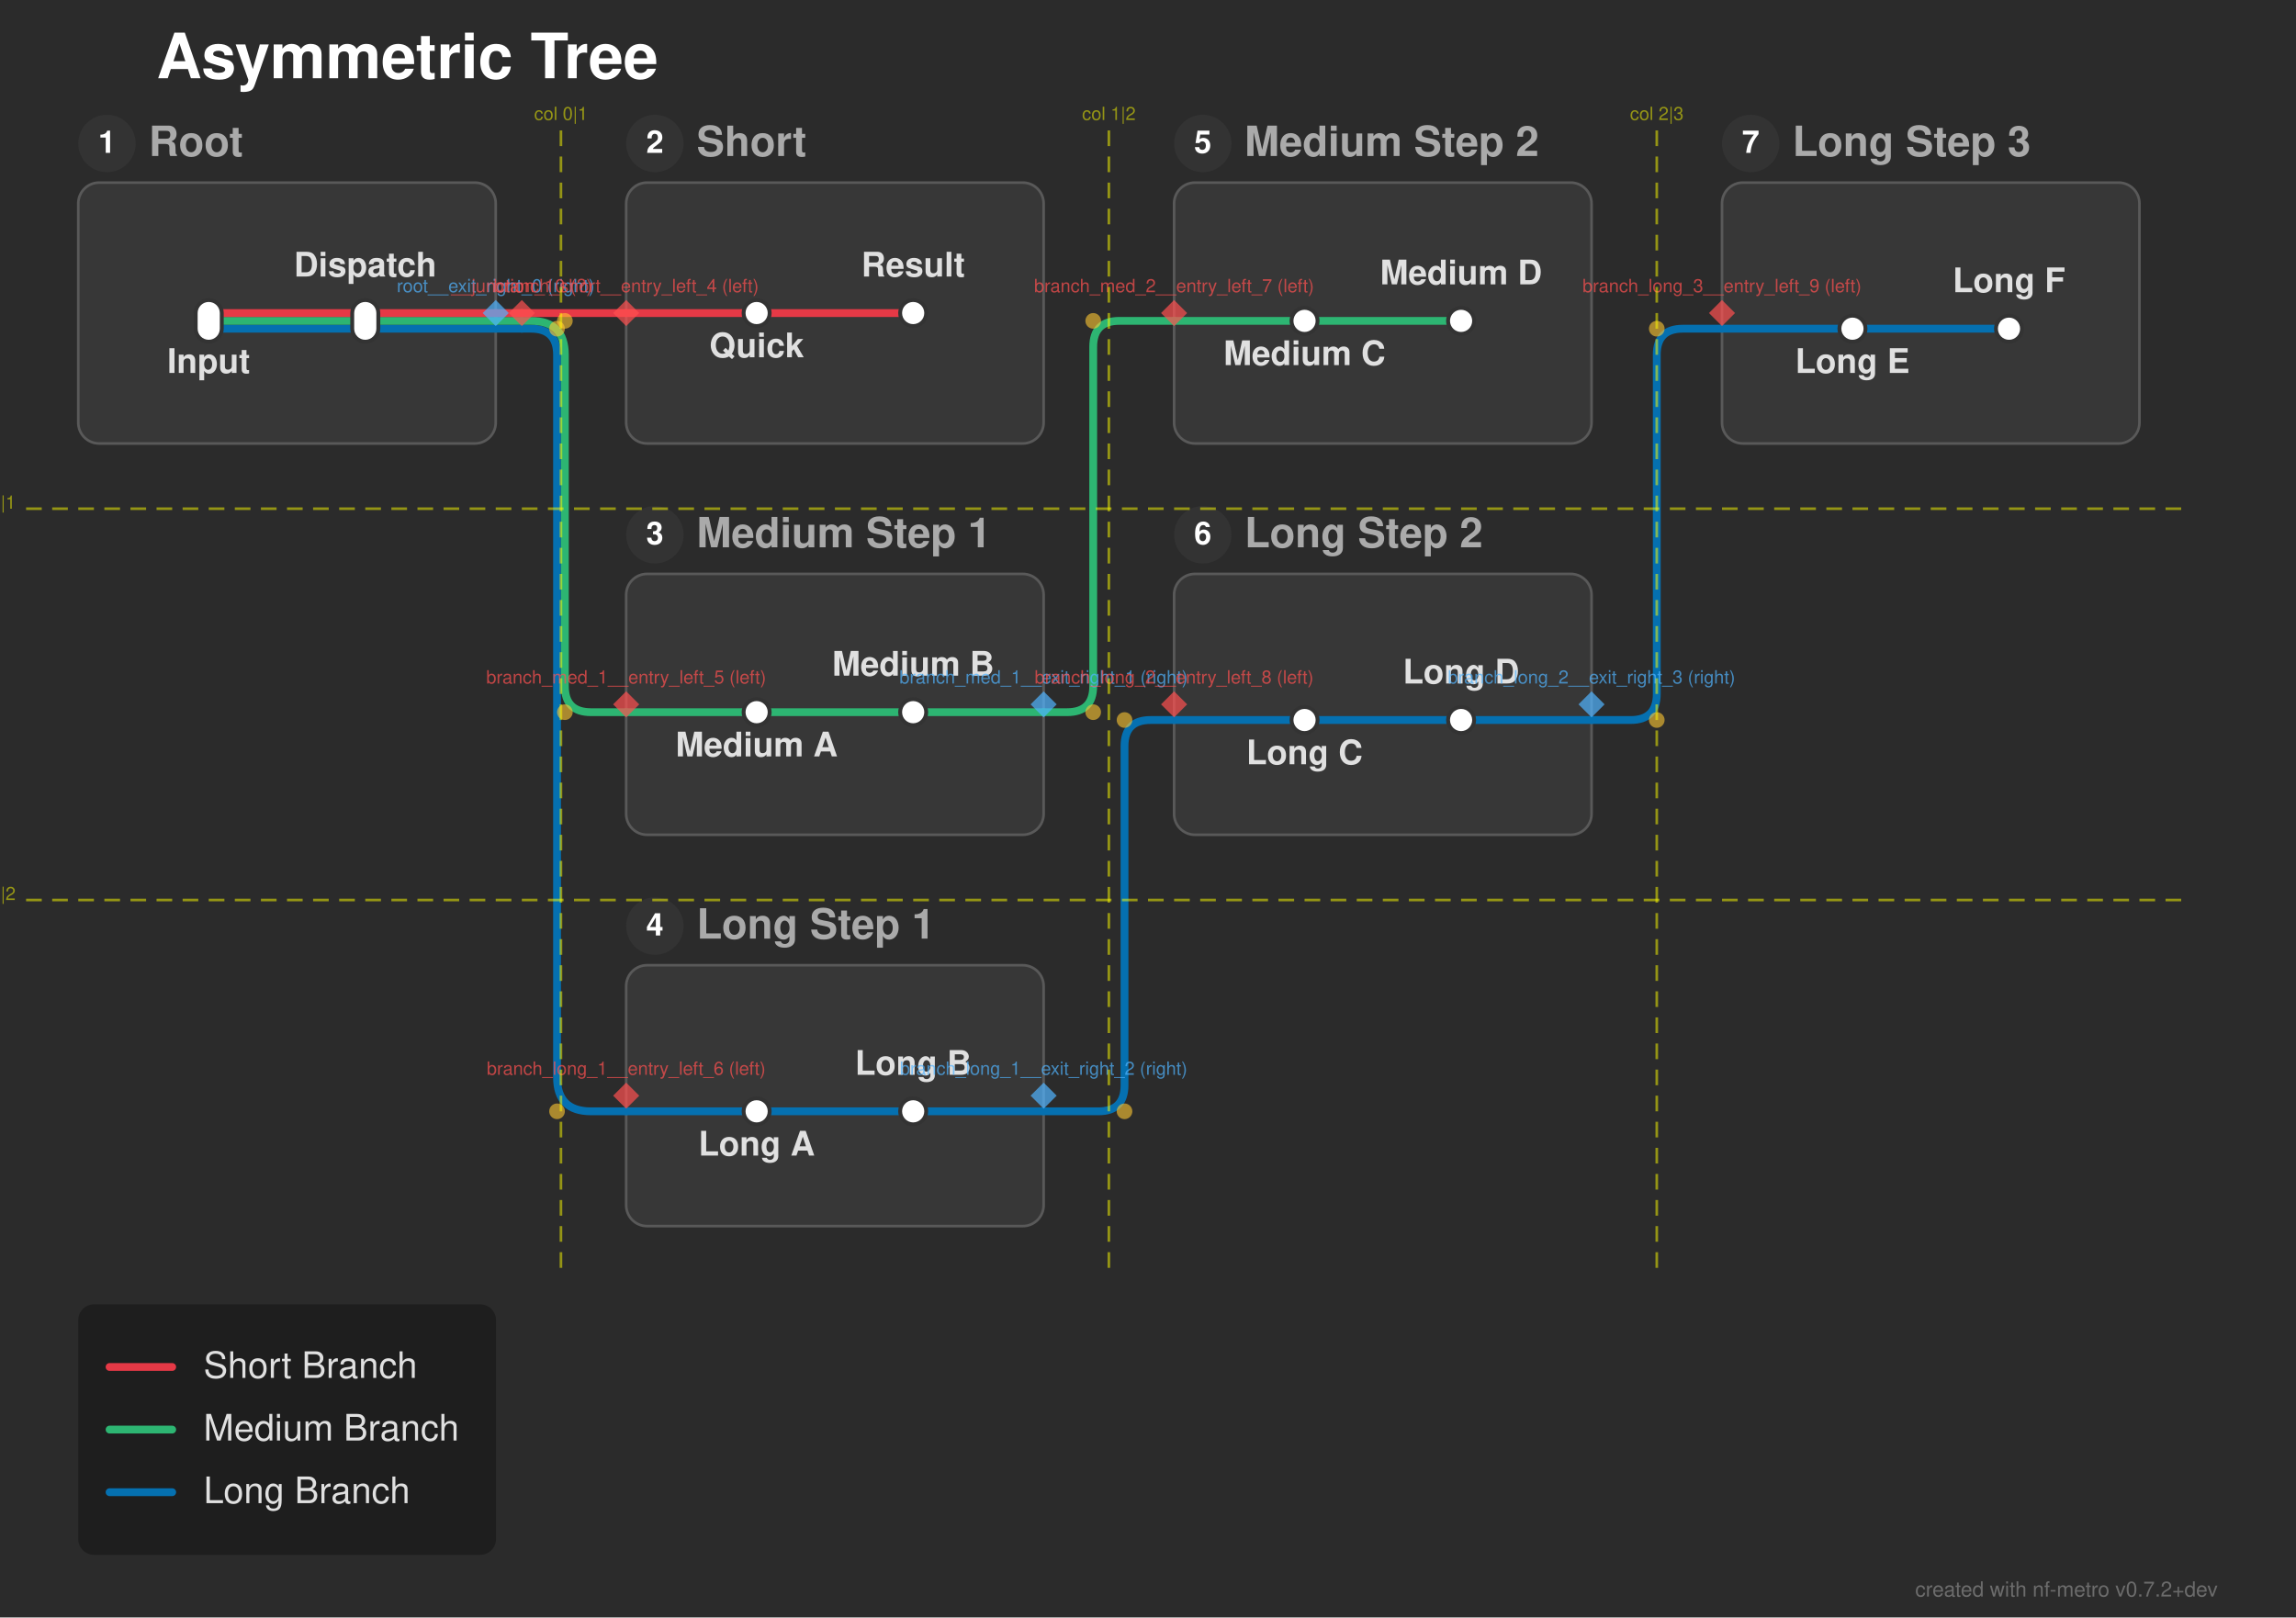
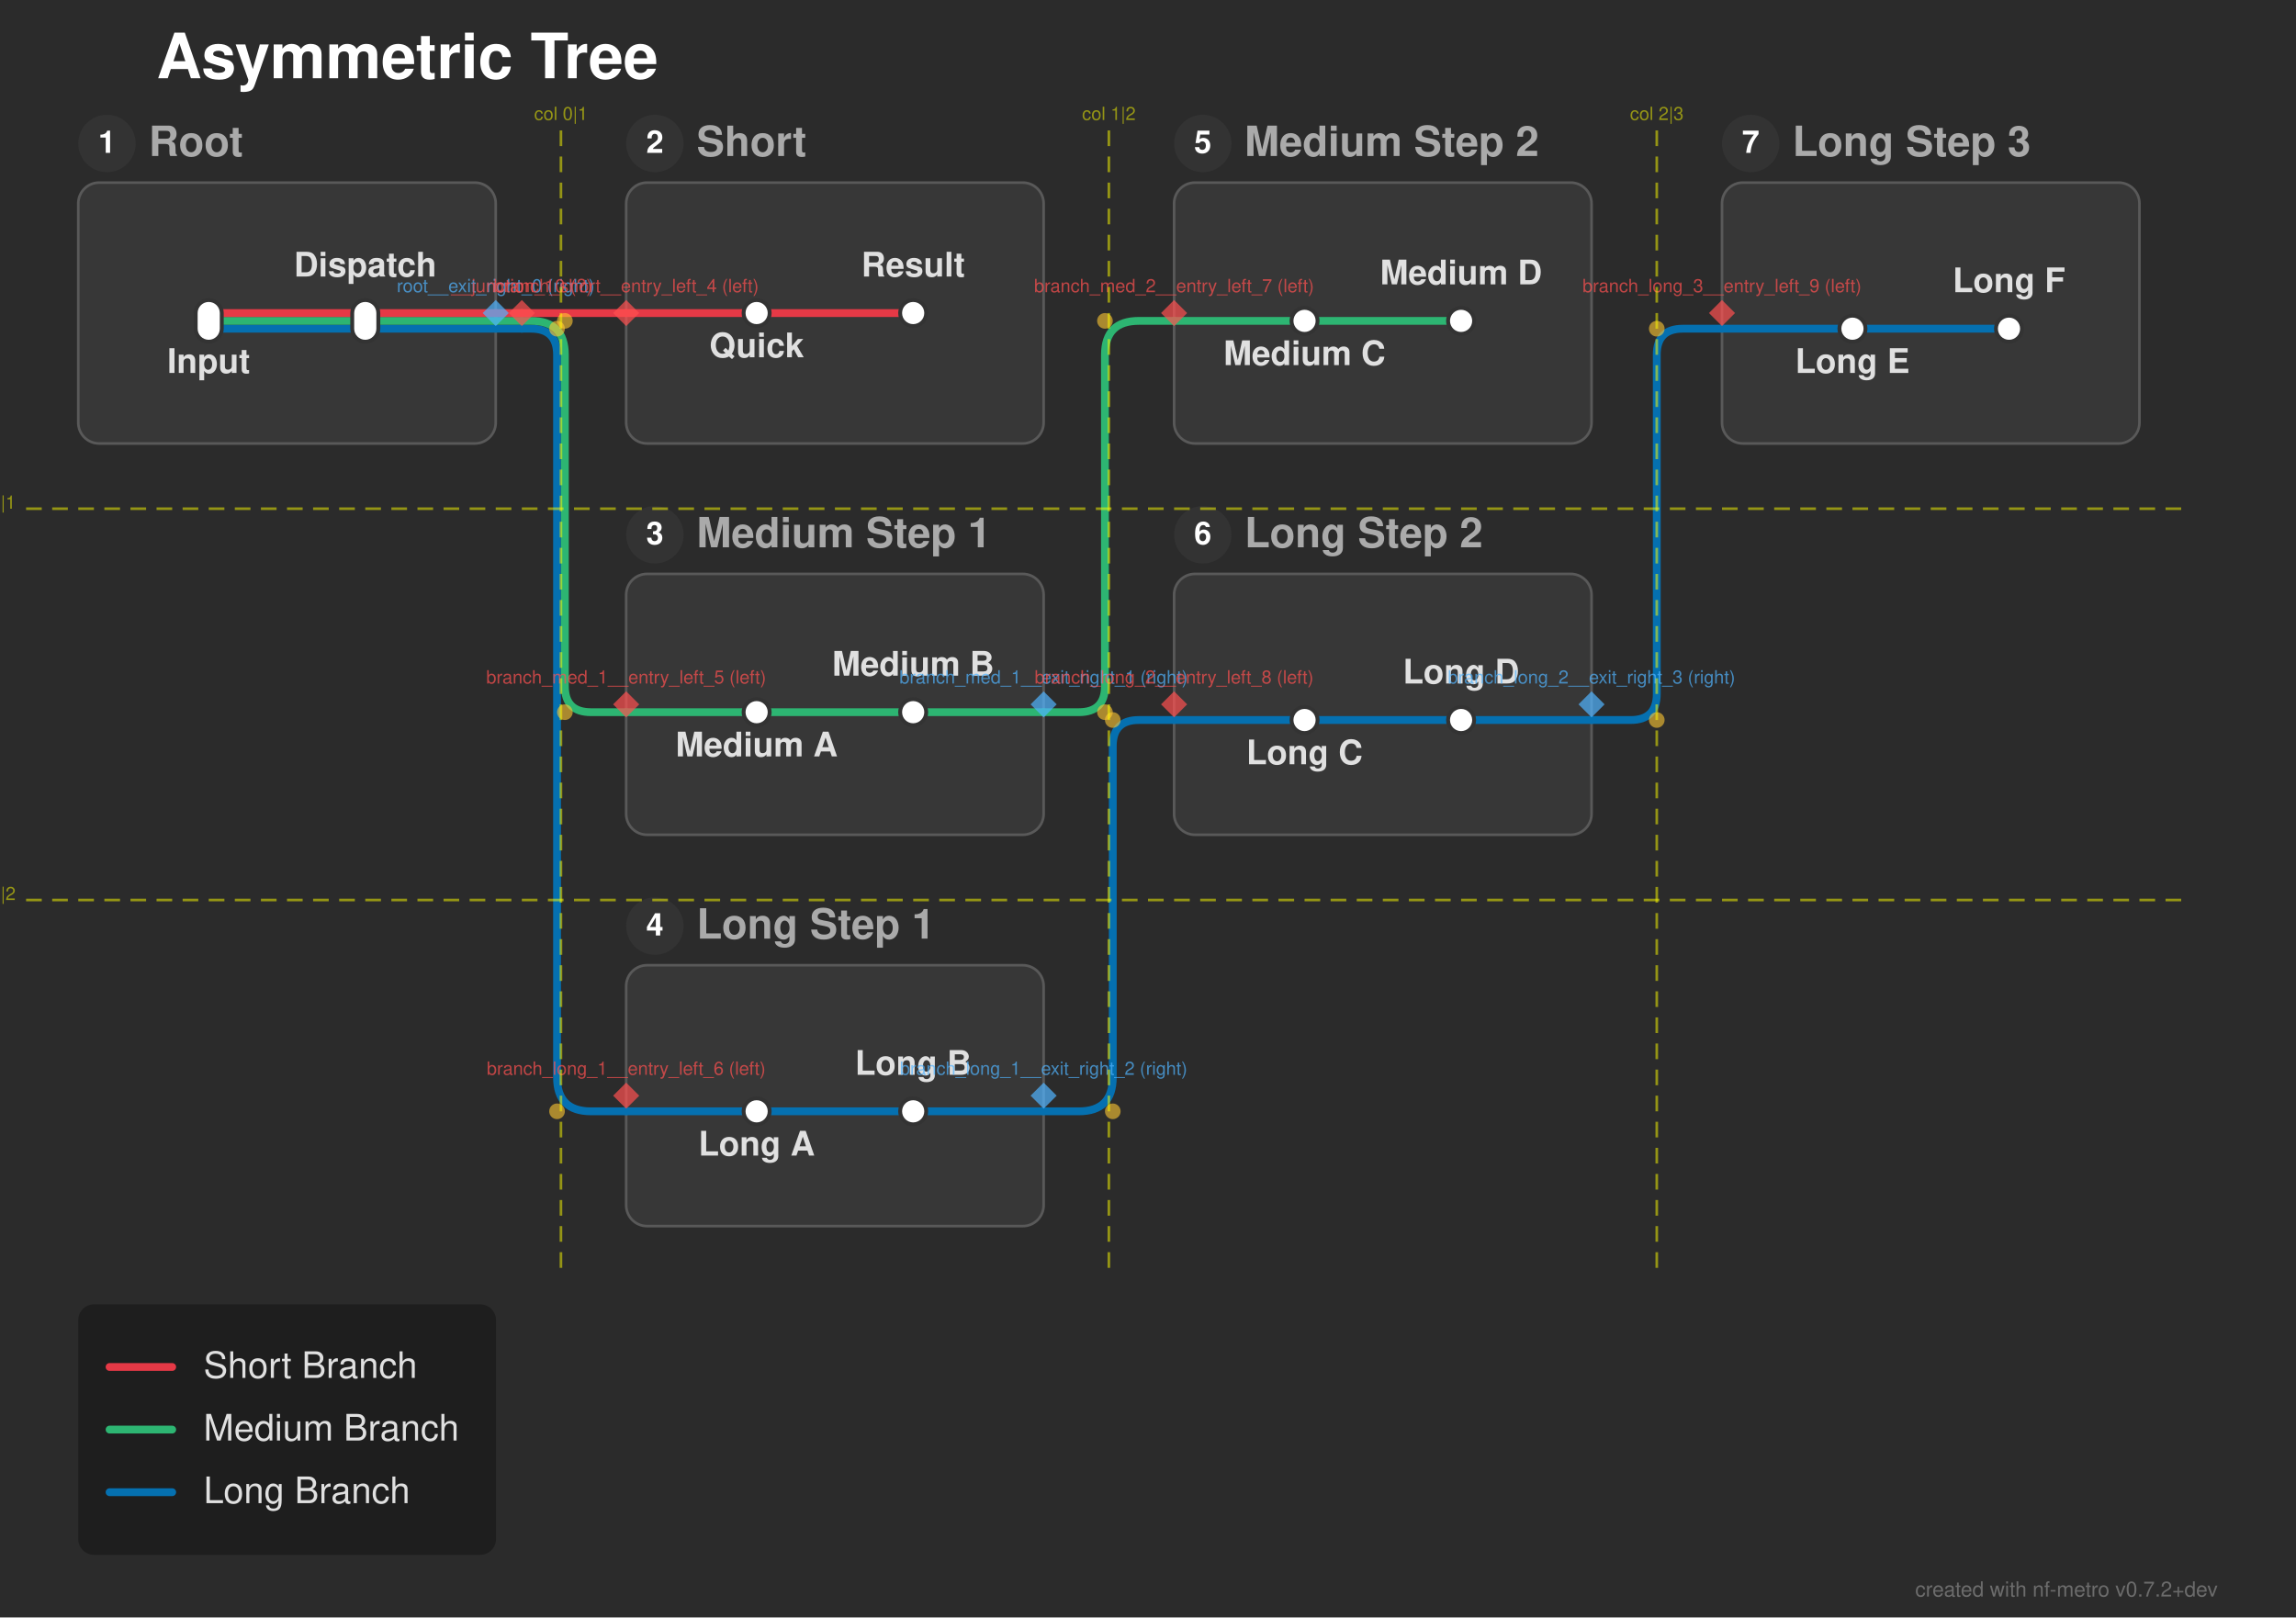
<svg xmlns="http://www.w3.org/2000/svg" width="880" height="620" viewBox="0 0 880 620">
  <defs>
</defs>
  <rect x="0" y="0" width="880" height="620" fill="#2b2b2b" />
  <text x="60.0" y="30.0" font-size="24.0" fill="#ffffff" font-family="'Helvetica Neue', Helvetica, Arial, sans-serif" font-weight="bold" class="nf-metro-title">Asymmetric Tree</text>
  <rect x="30.0" y="70.0" width="160.0" height="100.0" rx="8" ry="8" fill="#373737" stroke="#595959" stroke-width="1.0" class="nf-metro-section-box" data-section-id="root" data-section-lines="long,medium,short" />
  <circle cx="41.0" cy="55.0" r="11" fill="#333333" class="nf-metro-section-num-circle" data-section-id="root" />
  <text x="41.0" y="55.0" font-size="12" fill="#ffffff" font-family="'Helvetica Neue', Helvetica, Arial, sans-serif" font-weight="bold" text-anchor="middle" dy="0.3em" data-section-id="root">1</text>
  <text x="57.0" y="55.0" font-size="16.0" fill="#aaaaaa" font-family="'Helvetica Neue', Helvetica, Arial, sans-serif" font-weight="bold" dy="0.3em" class="nf-metro-section-label" data-section-id="root">Root</text>
  <rect x="240.0" y="70.0" width="160.0" height="100.0" rx="8" ry="8" fill="#373737" stroke="#595959" stroke-width="1.0" class="nf-metro-section-box" data-section-id="branch_short" data-section-lines="short" />
  <circle cx="251.0" cy="55.0" r="11" fill="#333333" class="nf-metro-section-num-circle" data-section-id="branch_short" />
  <text x="251.0" y="55.0" font-size="12" fill="#ffffff" font-family="'Helvetica Neue', Helvetica, Arial, sans-serif" font-weight="bold" text-anchor="middle" dy="0.3em" data-section-id="branch_short">2</text>
  <text x="267.0" y="55.0" font-size="16.0" fill="#aaaaaa" font-family="'Helvetica Neue', Helvetica, Arial, sans-serif" font-weight="bold" dy="0.3em" class="nf-metro-section-label" data-section-id="branch_short">Short</text>
  <rect x="240.0" y="220.0" width="160.0" height="100.0" rx="8" ry="8" fill="#373737" stroke="#595959" stroke-width="1.0" class="nf-metro-section-box" data-section-id="branch_med_1" data-section-lines="medium" />
  <circle cx="251.0" cy="205.0" r="11" fill="#333333" class="nf-metro-section-num-circle" data-section-id="branch_med_1" />
  <text x="251.0" y="205.0" font-size="12" fill="#ffffff" font-family="'Helvetica Neue', Helvetica, Arial, sans-serif" font-weight="bold" text-anchor="middle" dy="0.3em" data-section-id="branch_med_1">3</text>
  <text x="267.0" y="205.0" font-size="16.0" fill="#aaaaaa" font-family="'Helvetica Neue', Helvetica, Arial, sans-serif" font-weight="bold" dy="0.3em" class="nf-metro-section-label" data-section-id="branch_med_1">Medium Step 1</text>
  <rect x="450.0" y="70.0" width="160.0" height="100.0" rx="8" ry="8" fill="#373737" stroke="#595959" stroke-width="1.0" class="nf-metro-section-box" data-section-id="branch_med_2" data-section-lines="medium" />
  <circle cx="461.0" cy="55.0" r="11" fill="#333333" class="nf-metro-section-num-circle" data-section-id="branch_med_2" />
  <text x="461.0" y="55.0" font-size="12" fill="#ffffff" font-family="'Helvetica Neue', Helvetica, Arial, sans-serif" font-weight="bold" text-anchor="middle" dy="0.3em" data-section-id="branch_med_2">5</text>
  <text x="477.0" y="55.0" font-size="16.0" fill="#aaaaaa" font-family="'Helvetica Neue', Helvetica, Arial, sans-serif" font-weight="bold" dy="0.3em" class="nf-metro-section-label" data-section-id="branch_med_2">Medium Step 2</text>
  <rect x="240.0" y="370.0" width="160.0" height="100.0" rx="8" ry="8" fill="#373737" stroke="#595959" stroke-width="1.0" class="nf-metro-section-box" data-section-id="branch_long_1" data-section-lines="long" />
  <circle cx="251.0" cy="355.0" r="11" fill="#333333" class="nf-metro-section-num-circle" data-section-id="branch_long_1" />
  <text x="251.0" y="355.0" font-size="12" fill="#ffffff" font-family="'Helvetica Neue', Helvetica, Arial, sans-serif" font-weight="bold" text-anchor="middle" dy="0.3em" data-section-id="branch_long_1">4</text>
  <text x="267.0" y="355.0" font-size="16.0" fill="#aaaaaa" font-family="'Helvetica Neue', Helvetica, Arial, sans-serif" font-weight="bold" dy="0.3em" class="nf-metro-section-label" data-section-id="branch_long_1">Long Step 1</text>
  <rect x="450.0" y="220.0" width="160.0" height="100.0" rx="8" ry="8" fill="#373737" stroke="#595959" stroke-width="1.0" class="nf-metro-section-box" data-section-id="branch_long_2" data-section-lines="long" />
  <circle cx="461.0" cy="205.0" r="11" fill="#333333" class="nf-metro-section-num-circle" data-section-id="branch_long_2" />
  <text x="461.0" y="205.0" font-size="12" fill="#ffffff" font-family="'Helvetica Neue', Helvetica, Arial, sans-serif" font-weight="bold" text-anchor="middle" dy="0.3em" data-section-id="branch_long_2">6</text>
  <text x="477.0" y="205.0" font-size="16.0" fill="#aaaaaa" font-family="'Helvetica Neue', Helvetica, Arial, sans-serif" font-weight="bold" dy="0.3em" class="nf-metro-section-label" data-section-id="branch_long_2">Long Step 2</text>
  <rect x="660.0" y="70.0" width="160.0" height="100.0" rx="8" ry="8" fill="#373737" stroke="#595959" stroke-width="1.0" class="nf-metro-section-box" data-section-id="branch_long_3" data-section-lines="long" />
  <circle cx="671.0" cy="55.0" r="11" fill="#333333" class="nf-metro-section-num-circle" data-section-id="branch_long_3" />
  <text x="671.0" y="55.0" font-size="12" fill="#ffffff" font-family="'Helvetica Neue', Helvetica, Arial, sans-serif" font-weight="bold" text-anchor="middle" dy="0.3em" data-section-id="branch_long_3">7</text>
  <text x="687.0" y="55.0" font-size="16.0" fill="#aaaaaa" font-family="'Helvetica Neue', Helvetica, Arial, sans-serif" font-weight="bold" dy="0.3em" class="nf-metro-section-label" data-section-id="branch_long_3">Long Step 3</text>
  <path d="M80.0,126.0 L140.0,126.0" stroke="#0570b0" stroke-width="3.0" stroke-linecap="round" class="metro-line-long" data-line-id="long" />
  <path d="M290.0,426.0 L350.0,426.0" stroke="#0570b0" stroke-width="3.0" stroke-linecap="round" class="metro-line-long" data-line-id="long" />
  <path d="M500.0,276.0 L560.0,276.0" stroke="#0570b0" stroke-width="3.0" stroke-linecap="round" class="metro-line-long" data-line-id="long" />
  <path d="M710.0,126.0 L770.0,126.0" stroke="#0570b0" stroke-width="3.0" stroke-linecap="round" class="metro-line-long" data-line-id="long" />
  <path d="M140.0,126.0 L190.0,126.0" stroke="#0570b0" stroke-width="3.0" stroke-linecap="round" class="metro-line-long" data-line-id="long" />
  <path d="M240.0,426.0 L290.0,426.0" stroke="#0570b0" stroke-width="3.0" stroke-linecap="round" class="metro-line-long" data-line-id="long" />
  <path d="M350.0,426.0 L400.0,426.0" stroke="#0570b0" stroke-width="3.0" stroke-linecap="round" class="metro-line-long" data-line-id="long" />
  <path d="M450.0,276.0 L500.0,276.0" stroke="#0570b0" stroke-width="3.0" stroke-linecap="round" class="metro-line-long" data-line-id="long" />
  <path d="M560.0,276.0 L610.0,276.0" stroke="#0570b0" stroke-width="3.0" stroke-linecap="round" class="metro-line-long" data-line-id="long" />
  <path d="M660.0,126.0 L710.0,126.0" stroke="#0570b0" stroke-width="3.0" stroke-linecap="round" class="metro-line-long" data-line-id="long" />
  <path d="M190.0,126.0 L200.0,126.0" stroke="#0570b0" stroke-width="3.0" stroke-linecap="round" class="metro-line-long" data-line-id="long" />
  <path d="M200.0,126.0 L203.5,126.0 Q213.5,126.0,213.5,136.0 L213.5,413.0 Q213.5,426.0,226.5,426.0 L240.0,426.0" stroke="#0570b0" stroke-width="3.0" fill="none" stroke-linecap="round" stroke-linejoin="round" class="metro-line-long" data-line-id="long" />
-   <path d="M400.0,426.0 L421.0,426.0 Q431.0,426.0,431.0,416.0 L431.0,286.0 Q431.0,276.0,441.0,276.0 L450.0,276.0" stroke="#0570b0" stroke-width="3.0" fill="none" stroke-linecap="round" stroke-linejoin="round" class="metro-line-long" data-line-id="long" />
+   <path d="M400.0,426.0 L413.5,426.0 Q426.5,426.0,426.5,413.0 L426.5,286.0 Q426.5,276.0,436.5,276.0 L450.0,276.0" stroke="#0570b0" stroke-width="3.0" fill="none" stroke-linecap="round" stroke-linejoin="round" class="metro-line-long" data-line-id="long" />
  <path d="M610.0,276.0 L625.0,276.0 Q635.0,276.0,635.0,266.0 L635.0,136.0 Q635.0,126.0,645.0,126.0 L660.0,126.0" stroke="#0570b0" stroke-width="3.0" fill="none" stroke-linecap="round" stroke-linejoin="round" class="metro-line-long" data-line-id="long" />
  <path d="M80.0,123.0 L140.0,123.0" stroke="#2db572" stroke-width="3.0" stroke-linecap="round" class="metro-line-medium" data-line-id="medium" />
  <path d="M290.0,273.0 L350.0,273.0" stroke="#2db572" stroke-width="3.0" stroke-linecap="round" class="metro-line-medium" data-line-id="medium" />
  <path d="M500.0,123.0 L560.0,123.0" stroke="#2db572" stroke-width="3.0" stroke-linecap="round" class="metro-line-medium" data-line-id="medium" />
  <path d="M140.0,123.0 L190.0,123.0" stroke="#2db572" stroke-width="3.0" stroke-linecap="round" class="metro-line-medium" data-line-id="medium" />
  <path d="M240.0,273.0 L290.0,273.0" stroke="#2db572" stroke-width="3.0" stroke-linecap="round" class="metro-line-medium" data-line-id="medium" />
  <path d="M350.0,273.0 L400.0,273.0" stroke="#2db572" stroke-width="3.0" stroke-linecap="round" class="metro-line-medium" data-line-id="medium" />
  <path d="M450.0,123.0 L500.0,123.0" stroke="#2db572" stroke-width="3.0" stroke-linecap="round" class="metro-line-medium" data-line-id="medium" />
  <path d="M190.0,123.0 L200.0,123.0" stroke="#2db572" stroke-width="3.0" stroke-linecap="round" class="metro-line-medium" data-line-id="medium" />
  <path d="M200.0,123.0 L203.5,123.0 Q216.5,123.0,216.5,136.0 L216.5,263.0 Q216.5,273.0,226.5,273.0 L240.0,273.0" stroke="#2db572" stroke-width="3.0" fill="none" stroke-linecap="round" stroke-linejoin="round" class="metro-line-medium" data-line-id="medium" />
-   <path d="M400.0,273.0 L409.0,273.0 Q419.0,273.0,419.0,263.0 L419.0,133.0 Q419.0,123.0,429.0,123.0 L450.0,123.0" stroke="#2db572" stroke-width="3.0" fill="none" stroke-linecap="round" stroke-linejoin="round" class="metro-line-medium" data-line-id="medium" />
+   <path d="M400.0,273.0 L413.5,273.0 Q423.5,273.0,423.5,263.0 L423.5,136.0 Q423.5,123.0,436.5,123.0 L450.0,123.0" stroke="#2db572" stroke-width="3.0" fill="none" stroke-linecap="round" stroke-linejoin="round" class="metro-line-medium" data-line-id="medium" />
  <path d="M80.0,120.0 L140.0,120.0" stroke="#e63946" stroke-width="3.0" stroke-linecap="round" class="metro-line-short" data-line-id="short" />
  <path d="M290.0,120.0 L350.0,120.0" stroke="#e63946" stroke-width="3.0" stroke-linecap="round" class="metro-line-short" data-line-id="short" />
  <path d="M140.0,120.0 L190.0,120.0" stroke="#e63946" stroke-width="3.0" stroke-linecap="round" class="metro-line-short" data-line-id="short" />
  <path d="M240.0,120.0 L290.0,120.0" stroke="#e63946" stroke-width="3.0" stroke-linecap="round" class="metro-line-short" data-line-id="short" />
  <path d="M190.0,120.0 L200.0,120.0" stroke="#e63946" stroke-width="3.0" stroke-linecap="round" class="metro-line-short" data-line-id="short" />
  <path d="M200.0,120.0 L240.0,120.0" stroke="#e63946" stroke-width="3.0" stroke-linecap="round" class="metro-line-short" data-line-id="short" />
  <rect x="75.0" y="115.0" width="10.0" height="16.0" rx="5.0" ry="5.0" fill="#ffffff" stroke="#333333" stroke-width="1.5" class="nf-metro-station" data-station-id="input" data-station-lines="long,medium,short" data-station-label="Input" data-section-id="root" data-section-name="Root" />
  <rect x="135.0" y="115.0" width="10.0" height="16.0" rx="5.0" ry="5.0" fill="#ffffff" stroke="#333333" stroke-width="1.5" class="nf-metro-station" data-station-id="dispatch" data-station-lines="long,medium,short" data-station-label="Dispatch" data-section-id="root" data-section-name="Root" />
  <rect x="285.0" y="115.0" width="10.0" height="10.0" rx="5.0" ry="5.0" fill="#ffffff" stroke="#333333" stroke-width="1.5" class="nf-metro-station" data-station-id="s1" data-station-lines="short" data-station-label="Quick" data-section-id="branch_short" data-section-name="Short" />
  <rect x="345.0" y="115.0" width="10.0" height="10.0" rx="5.0" ry="5.0" fill="#ffffff" stroke="#333333" stroke-width="1.5" class="nf-metro-station" data-station-id="s2" data-station-lines="short" data-station-label="Result" data-section-id="branch_short" data-section-name="Short" />
  <rect x="285.0" y="268.0" width="10.0" height="10.0" rx="5.0" ry="5.0" fill="#ffffff" stroke="#333333" stroke-width="1.5" class="nf-metro-station" data-station-id="m1" data-station-lines="medium" data-station-label="Medium A" data-section-id="branch_med_1" data-section-name="Medium Step 1" />
  <rect x="345.0" y="268.0" width="10.0" height="10.0" rx="5.0" ry="5.0" fill="#ffffff" stroke="#333333" stroke-width="1.5" class="nf-metro-station" data-station-id="m2" data-station-lines="medium" data-station-label="Medium B" data-section-id="branch_med_1" data-section-name="Medium Step 1" />
  <rect x="495.0" y="118.0" width="10.0" height="10.0" rx="5.0" ry="5.0" fill="#ffffff" stroke="#333333" stroke-width="1.5" class="nf-metro-station" data-station-id="m3" data-station-lines="medium" data-station-label="Medium C" data-section-id="branch_med_2" data-section-name="Medium Step 2" />
  <rect x="555.0" y="118.0" width="10.0" height="10.0" rx="5.0" ry="5.0" fill="#ffffff" stroke="#333333" stroke-width="1.5" class="nf-metro-station" data-station-id="m4" data-station-lines="medium" data-station-label="Medium D" data-section-id="branch_med_2" data-section-name="Medium Step 2" />
  <rect x="285.0" y="421.0" width="10.0" height="10.0" rx="5.0" ry="5.0" fill="#ffffff" stroke="#333333" stroke-width="1.5" class="nf-metro-station" data-station-id="l1" data-station-lines="long" data-station-label="Long A" data-section-id="branch_long_1" data-section-name="Long Step 1" />
  <rect x="345.0" y="421.0" width="10.0" height="10.0" rx="5.0" ry="5.0" fill="#ffffff" stroke="#333333" stroke-width="1.5" class="nf-metro-station" data-station-id="l2" data-station-lines="long" data-station-label="Long B" data-section-id="branch_long_1" data-section-name="Long Step 1" />
  <rect x="495.0" y="271.0" width="10.0" height="10.0" rx="5.0" ry="5.0" fill="#ffffff" stroke="#333333" stroke-width="1.5" class="nf-metro-station" data-station-id="l3" data-station-lines="long" data-station-label="Long C" data-section-id="branch_long_2" data-section-name="Long Step 2" />
  <rect x="555.0" y="271.0" width="10.0" height="10.0" rx="5.0" ry="5.0" fill="#ffffff" stroke="#333333" stroke-width="1.5" class="nf-metro-station" data-station-id="l4" data-station-lines="long" data-station-label="Long D" data-section-id="branch_long_2" data-section-name="Long Step 2" />
  <rect x="705.0" y="121.0" width="10.0" height="10.0" rx="5.0" ry="5.0" fill="#ffffff" stroke="#333333" stroke-width="1.5" class="nf-metro-station" data-station-id="l5" data-station-lines="long" data-station-label="Long E" data-section-id="branch_long_3" data-section-name="Long Step 3" />
  <rect x="765.0" y="121.0" width="10.0" height="10.0" rx="5.0" ry="5.0" fill="#ffffff" stroke="#333333" stroke-width="1.5" class="nf-metro-station" data-station-id="l6" data-station-lines="long" data-station-label="Long F" data-section-id="branch_long_3" data-section-name="Long Step 3" />
  <text x="80.0" y="137.0" font-size="13.0" fill="#e0e0e0" font-family="'Helvetica Neue', Helvetica, Arial, sans-serif" font-weight="bold" text-anchor="middle" dominant-baseline="hanging" data-station-id="input" class="nf-metro-station-label">Input</text>
  <text x="290.0" y="131.0" font-size="13.0" fill="#e0e0e0" font-family="'Helvetica Neue', Helvetica, Arial, sans-serif" font-weight="bold" text-anchor="middle" dominant-baseline="hanging" data-station-id="s1" class="nf-metro-station-label">Quick</text>
  <text x="290.0" y="284.0" font-size="13.0" fill="#e0e0e0" font-family="'Helvetica Neue', Helvetica, Arial, sans-serif" font-weight="bold" text-anchor="middle" dominant-baseline="hanging" data-station-id="m1" class="nf-metro-station-label">Medium A</text>
  <text x="500.0" y="134.0" font-size="13.0" fill="#e0e0e0" font-family="'Helvetica Neue', Helvetica, Arial, sans-serif" font-weight="bold" text-anchor="middle" dominant-baseline="hanging" data-station-id="m3" class="nf-metro-station-label">Medium C</text>
  <text x="290.0" y="437.0" font-size="13.0" fill="#e0e0e0" font-family="'Helvetica Neue', Helvetica, Arial, sans-serif" font-weight="bold" text-anchor="middle" dominant-baseline="hanging" data-station-id="l1" class="nf-metro-station-label">Long A</text>
  <text x="500.0" y="287.0" font-size="13.0" fill="#e0e0e0" font-family="'Helvetica Neue', Helvetica, Arial, sans-serif" font-weight="bold" text-anchor="middle" dominant-baseline="hanging" data-station-id="l3" class="nf-metro-station-label">Long C</text>
  <text x="710.0" y="137.0" font-size="13.0" fill="#e0e0e0" font-family="'Helvetica Neue', Helvetica, Arial, sans-serif" font-weight="bold" text-anchor="middle" dominant-baseline="hanging" data-station-id="l5" class="nf-metro-station-label">Long E</text>
  <text x="140.0" y="106.0" font-size="13.0" fill="#e0e0e0" font-family="'Helvetica Neue', Helvetica, Arial, sans-serif" font-weight="bold" text-anchor="middle" dominant-baseline="auto" data-station-id="dispatch" class="nf-metro-station-label">Dispatch</text>
  <text x="350.0" y="106.0" font-size="13.0" fill="#e0e0e0" font-family="'Helvetica Neue', Helvetica, Arial, sans-serif" font-weight="bold" text-anchor="middle" dominant-baseline="auto" data-station-id="s2" class="nf-metro-station-label">Result</text>
  <text x="350.0" y="259.0" font-size="13.0" fill="#e0e0e0" font-family="'Helvetica Neue', Helvetica, Arial, sans-serif" font-weight="bold" text-anchor="middle" dominant-baseline="auto" data-station-id="m2" class="nf-metro-station-label">Medium B</text>
  <text x="560.0" y="109.0" font-size="13.0" fill="#e0e0e0" font-family="'Helvetica Neue', Helvetica, Arial, sans-serif" font-weight="bold" text-anchor="middle" dominant-baseline="auto" data-station-id="m4" class="nf-metro-station-label">Medium D</text>
  <text x="350.0" y="412.0" font-size="13.0" fill="#e0e0e0" font-family="'Helvetica Neue', Helvetica, Arial, sans-serif" font-weight="bold" text-anchor="middle" dominant-baseline="auto" data-station-id="l2" class="nf-metro-station-label">Long B</text>
  <text x="560.0" y="262.0" font-size="13.0" fill="#e0e0e0" font-family="'Helvetica Neue', Helvetica, Arial, sans-serif" font-weight="bold" text-anchor="middle" dominant-baseline="auto" data-station-id="l4" class="nf-metro-station-label">Long D</text>
  <text x="770.0" y="112.0" font-size="13.0" fill="#e0e0e0" font-family="'Helvetica Neue', Helvetica, Arial, sans-serif" font-weight="bold" text-anchor="middle" dominant-baseline="auto" data-station-id="l6" class="nf-metro-station-label">Long F</text>
  <circle cx="216.5" cy="123.0" r="3.0" fill="rgba(255, 200, 50, 0.6)" />
  <circle cx="216.5" cy="273.0" r="3.0" fill="rgba(255, 200, 50, 0.6)" />
  <circle cx="213.5" cy="126.0" r="3.0" fill="rgba(255, 200, 50, 0.6)" />
  <circle cx="213.5" cy="426.0" r="3.0" fill="rgba(255, 200, 50, 0.6)" />
-   <circle cx="419.0" cy="273.0" r="3.0" fill="rgba(255, 200, 50, 0.6)" />
-   <circle cx="419.0" cy="123.0" r="3.0" fill="rgba(255, 200, 50, 0.6)" />
-   <circle cx="431.0" cy="426.0" r="3.0" fill="rgba(255, 200, 50, 0.6)" />
-   <circle cx="431.0" cy="276.0" r="3.0" fill="rgba(255, 200, 50, 0.6)" />
+   <circle cx="423.5" cy="273.0" r="3.0" fill="rgba(255, 200, 50, 0.6)" />
+   <circle cx="423.5" cy="123.0" r="3.0" fill="rgba(255, 200, 50, 0.6)" />
+   <circle cx="426.5" cy="426.0" r="3.0" fill="rgba(255, 200, 50, 0.6)" />
+   <circle cx="426.5" cy="276.0" r="3.0" fill="rgba(255, 200, 50, 0.6)" />
  <circle cx="635.0" cy="276.0" r="3.0" fill="rgba(255, 200, 50, 0.6)" />
  <circle cx="635.0" cy="126.0" r="3.0" fill="rgba(255, 200, 50, 0.6)" />
  <path d="M190.0,115.0 L195.0,120.0 L190.0,125.0 L185.0,120.0 Z" fill="rgba(80, 180, 255, 0.7)" stroke="none" />
  <text x="190.0" y="112.0" font-size="7" fill="rgba(80, 180, 255, 0.7)" font-family="'Helvetica Neue', Helvetica, Arial, sans-serif" text-anchor="middle" dominant-baseline="auto">root__exit_right_0 (right)</text>
  <path d="M400.0,265.0 L405.0,270.0 L400.0,275.0 L395.0,270.0 Z" fill="rgba(80, 180, 255, 0.7)" stroke="none" />
  <text x="400.0" y="262.0" font-size="7" fill="rgba(80, 180, 255, 0.7)" font-family="'Helvetica Neue', Helvetica, Arial, sans-serif" text-anchor="middle" dominant-baseline="auto">branch_med_1__exit_right_1 (right)</text>
  <path d="M400.0,415.0 L405.0,420.0 L400.0,425.0 L395.0,420.0 Z" fill="rgba(80, 180, 255, 0.7)" stroke="none" />
  <text x="400.0" y="412.0" font-size="7" fill="rgba(80, 180, 255, 0.7)" font-family="'Helvetica Neue', Helvetica, Arial, sans-serif" text-anchor="middle" dominant-baseline="auto">branch_long_1__exit_right_2 (right)</text>
  <path d="M610.0,265.0 L615.0,270.0 L610.0,275.0 L605.0,270.0 Z" fill="rgba(80, 180, 255, 0.7)" stroke="none" />
  <text x="610.0" y="262.0" font-size="7" fill="rgba(80, 180, 255, 0.7)" font-family="'Helvetica Neue', Helvetica, Arial, sans-serif" text-anchor="middle" dominant-baseline="auto">branch_long_2__exit_right_3 (right)</text>
  <path d="M240.0,115.0 L245.0,120.0 L240.0,125.0 L235.0,120.0 Z" fill="rgba(255, 80, 80, 0.7)" stroke="none" />
  <text x="240.0" y="112.0" font-size="7" fill="rgba(255, 80, 80, 0.7)" font-family="'Helvetica Neue', Helvetica, Arial, sans-serif" text-anchor="middle" dominant-baseline="auto">branch_short__entry_left_4 (left)</text>
  <path d="M240.0,265.0 L245.0,270.0 L240.0,275.0 L235.0,270.0 Z" fill="rgba(255, 80, 80, 0.7)" stroke="none" />
  <text x="240.0" y="262.0" font-size="7" fill="rgba(255, 80, 80, 0.7)" font-family="'Helvetica Neue', Helvetica, Arial, sans-serif" text-anchor="middle" dominant-baseline="auto">branch_med_1__entry_left_5 (left)</text>
  <path d="M240.0,415.0 L245.0,420.0 L240.0,425.0 L235.0,420.0 Z" fill="rgba(255, 80, 80, 0.7)" stroke="none" />
  <text x="240.0" y="412.0" font-size="7" fill="rgba(255, 80, 80, 0.7)" font-family="'Helvetica Neue', Helvetica, Arial, sans-serif" text-anchor="middle" dominant-baseline="auto">branch_long_1__entry_left_6 (left)</text>
  <path d="M450.0,115.0 L455.0,120.0 L450.0,125.0 L445.0,120.0 Z" fill="rgba(255, 80, 80, 0.7)" stroke="none" />
  <text x="450.0" y="112.0" font-size="7" fill="rgba(255, 80, 80, 0.7)" font-family="'Helvetica Neue', Helvetica, Arial, sans-serif" text-anchor="middle" dominant-baseline="auto">branch_med_2__entry_left_7 (left)</text>
  <path d="M450.0,265.0 L455.0,270.0 L450.0,275.0 L445.0,270.0 Z" fill="rgba(255, 80, 80, 0.7)" stroke="none" />
  <text x="450.0" y="262.0" font-size="7" fill="rgba(255, 80, 80, 0.7)" font-family="'Helvetica Neue', Helvetica, Arial, sans-serif" text-anchor="middle" dominant-baseline="auto">branch_long_2__entry_left_8 (left)</text>
  <path d="M660.0,115.0 L665.0,120.0 L660.0,125.0 L655.0,120.0 Z" fill="rgba(255, 80, 80, 0.7)" stroke="none" />
  <text x="660.0" y="112.0" font-size="7" fill="rgba(255, 80, 80, 0.7)" font-family="'Helvetica Neue', Helvetica, Arial, sans-serif" text-anchor="middle" dominant-baseline="auto">branch_long_3__entry_left_9 (left)</text>
  <path d="M200.0,115.0 L205.0,120.0 L200.0,125.0 L195.0,120.0 Z" fill="rgba(255, 80, 80, 0.7)" stroke="none" />
  <text x="200.0" y="112.0" font-size="7" fill="rgba(255, 80, 80, 0.7)" font-family="'Helvetica Neue', Helvetica, Arial, sans-serif" text-anchor="middle" dominant-baseline="auto">__junction_10 (?)</text>
  <path d="M215.0,50.0 L215.0,490.0" stroke="rgba(255, 255, 0, 0.5)" stroke-width="1" stroke-dasharray="6,4" />
  <text x="215.0" y="46.0" font-size="7" fill="rgba(255, 255, 0, 0.5)" font-family="'Helvetica Neue', Helvetica, Arial, sans-serif" text-anchor="middle">col 0|1</text>
  <path d="M425.0,50.0 L425.0,490.0" stroke="rgba(255, 255, 0, 0.5)" stroke-width="1" stroke-dasharray="6,4" />
  <text x="425.0" y="46.0" font-size="7" fill="rgba(255, 255, 0, 0.5)" font-family="'Helvetica Neue', Helvetica, Arial, sans-serif" text-anchor="middle">col 1|2</text>
  <path d="M635.0,50.0 L635.0,490.0" stroke="rgba(255, 255, 0, 0.5)" stroke-width="1" stroke-dasharray="6,4" />
  <text x="635.0" y="46.0" font-size="7" fill="rgba(255, 255, 0, 0.5)" font-family="'Helvetica Neue', Helvetica, Arial, sans-serif" text-anchor="middle">col 2|3</text>
  <path d="M10.0,195.0 L840.0,195.0" stroke="rgba(255, 255, 0, 0.5)" stroke-width="1" stroke-dasharray="6,4" />
  <path d="M10.0,345.0 L840.0,345.0" stroke="rgba(255, 255, 0, 0.5)" stroke-width="1" stroke-dasharray="6,4" />
  <text x="6.0" y="195.0" font-size="7" fill="rgba(255, 255, 0, 0.5)" font-family="'Helvetica Neue', Helvetica, Arial, sans-serif" text-anchor="end">row 0|1</text>
  <text x="6.0" y="345.0" font-size="7" fill="rgba(255, 255, 0, 0.5)" font-family="'Helvetica Neue', Helvetica, Arial, sans-serif" text-anchor="end">row 1|2</text>
  <rect x="30.0" y="500.0" width="160.1" height="96.0" rx="6" ry="6" fill="rgba(0, 0, 0, 0.3)" />
  <path d="M42.0,524.0 L66.0,524.0" stroke="#e63946" stroke-width="3.0" stroke-linecap="round" />
  <text x="78.0" y="524.0" font-size="14.0" fill="#e0e0e0" font-family="'Helvetica Neue', Helvetica, Arial, sans-serif" dy="0.3em">Short Branch</text>
  <path d="M42.0,548.0 L66.0,548.0" stroke="#2db572" stroke-width="3.0" stroke-linecap="round" />
  <text x="78.0" y="548.0" font-size="14.0" fill="#e0e0e0" font-family="'Helvetica Neue', Helvetica, Arial, sans-serif" dy="0.3em">Medium Branch</text>
  <path d="M42.0,572.0 L66.0,572.0" stroke="#0570b0" stroke-width="3.0" stroke-linecap="round" />
  <text x="78.0" y="572.0" font-size="14.0" fill="#e0e0e0" font-family="'Helvetica Neue', Helvetica, Arial, sans-serif" dy="0.3em">Long Branch</text>
  <text x="850.0" y="612.0" font-size="8" fill="rgba(150, 150, 150, 0.6)" font-family="'Helvetica Neue', Helvetica, Arial, sans-serif" text-anchor="end">created with nf-metro v0.7.2+dev</text>
</svg>
